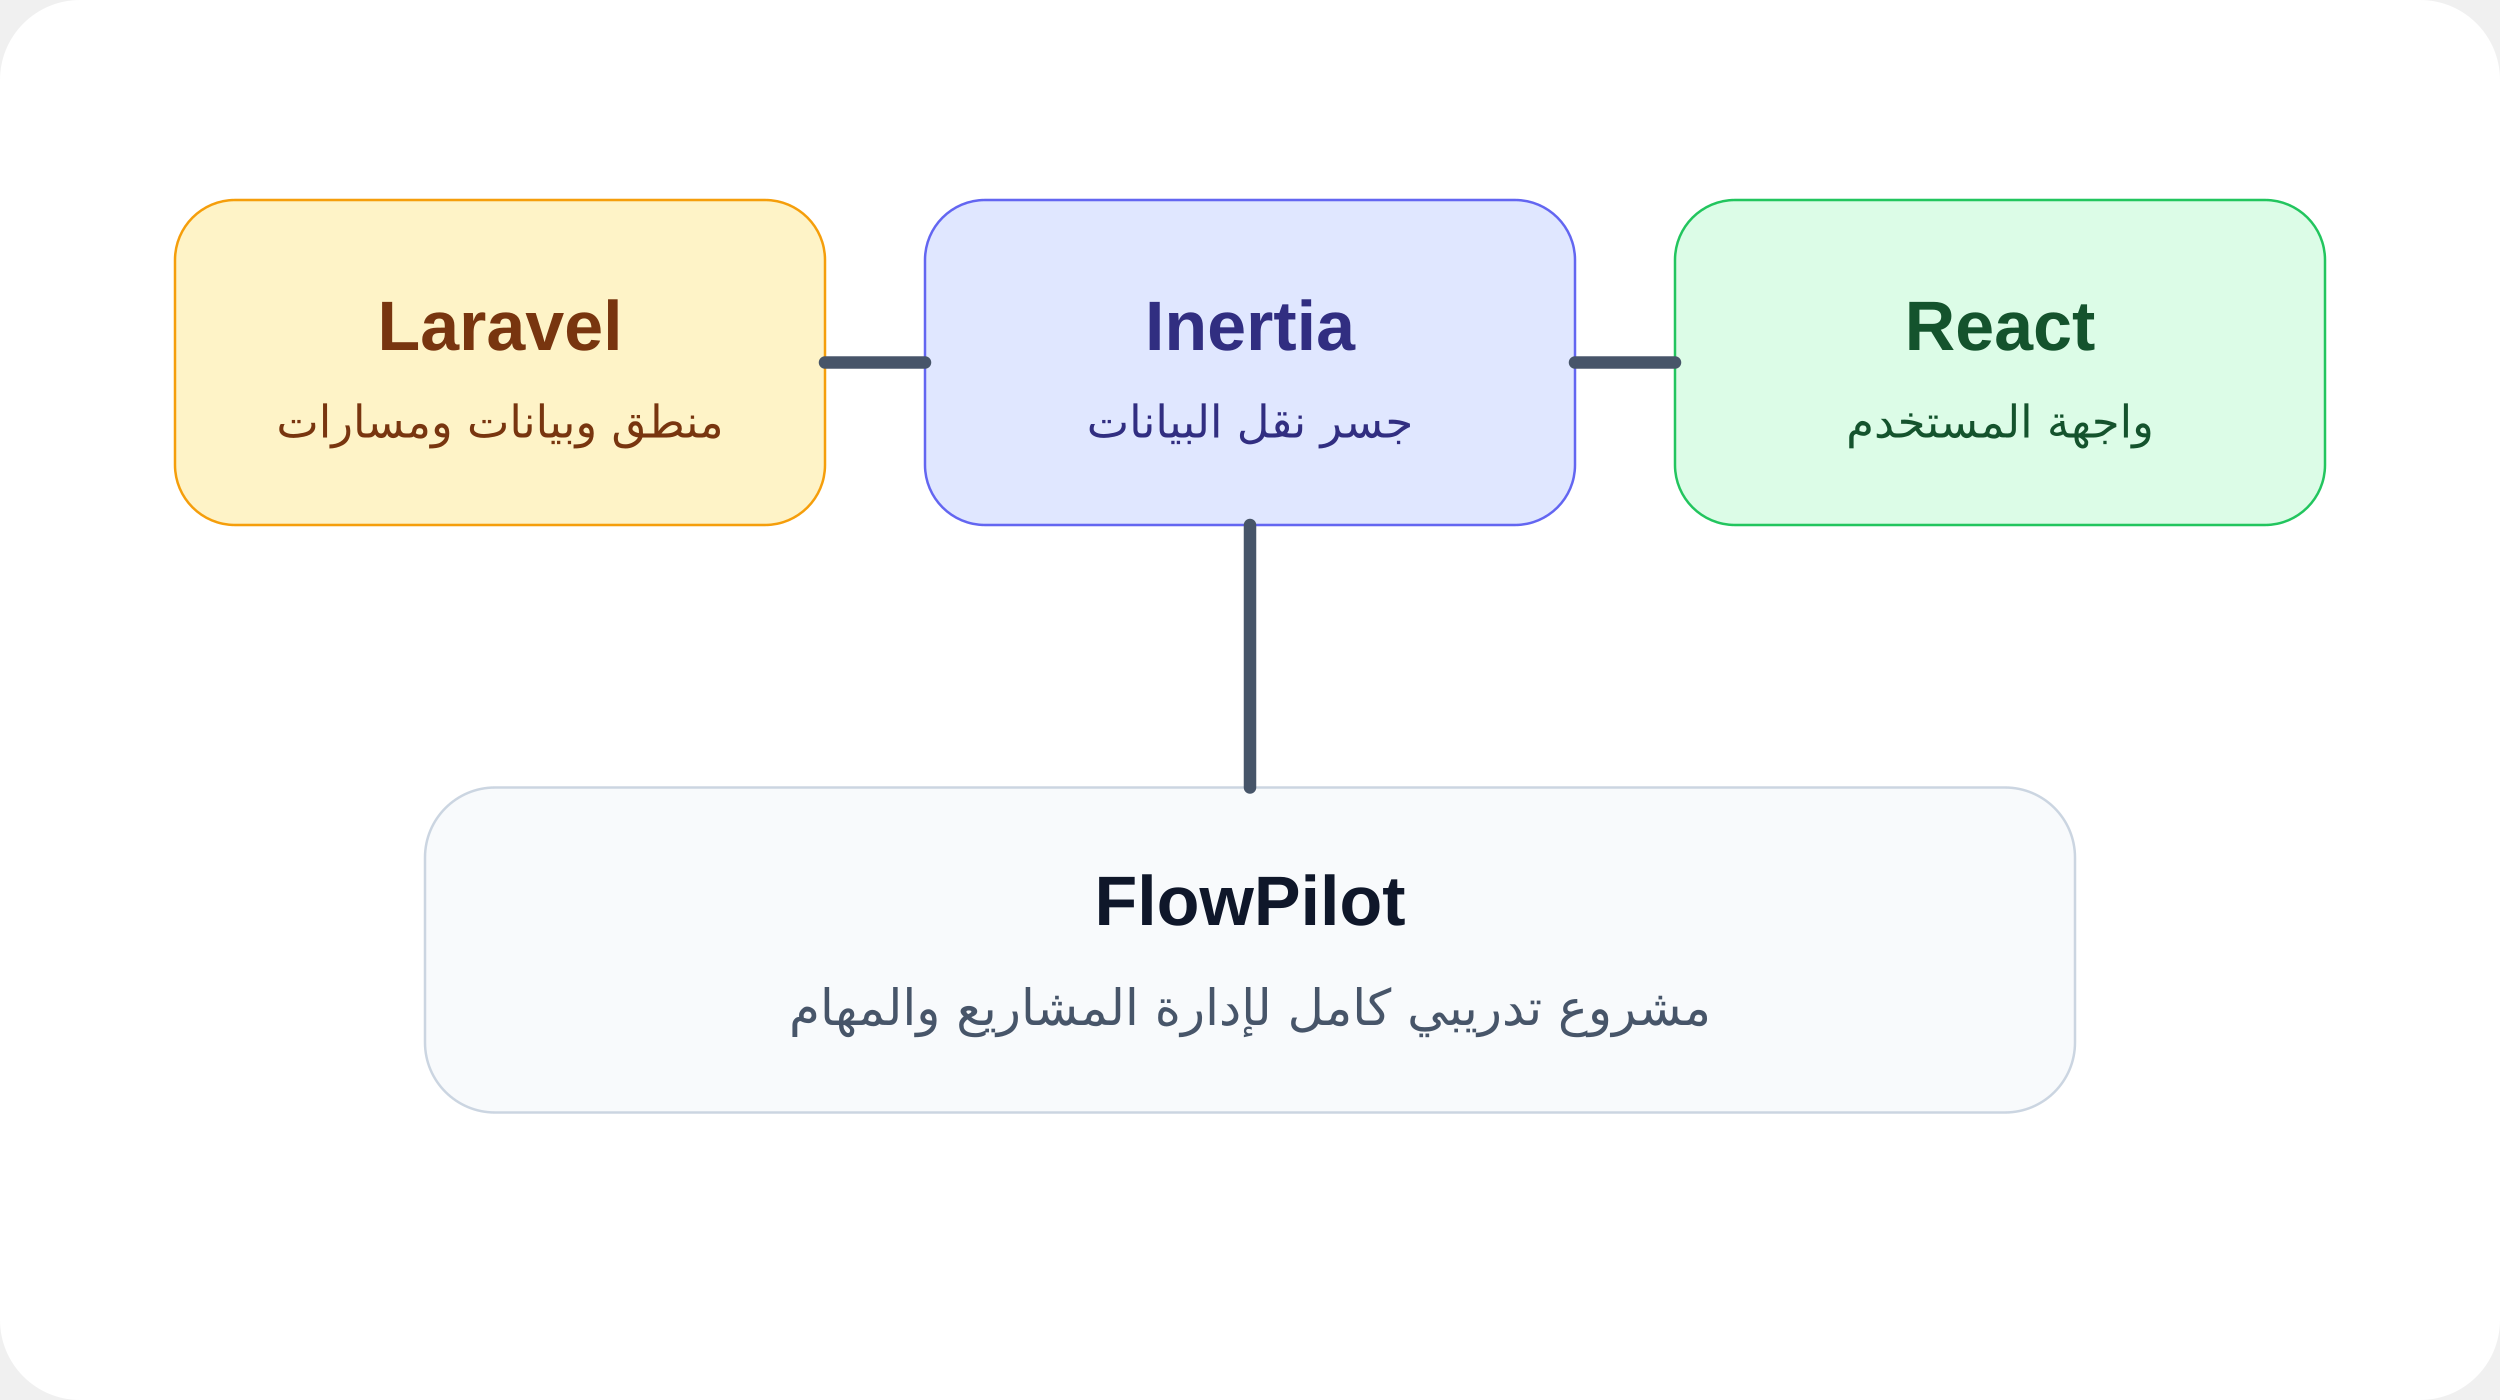
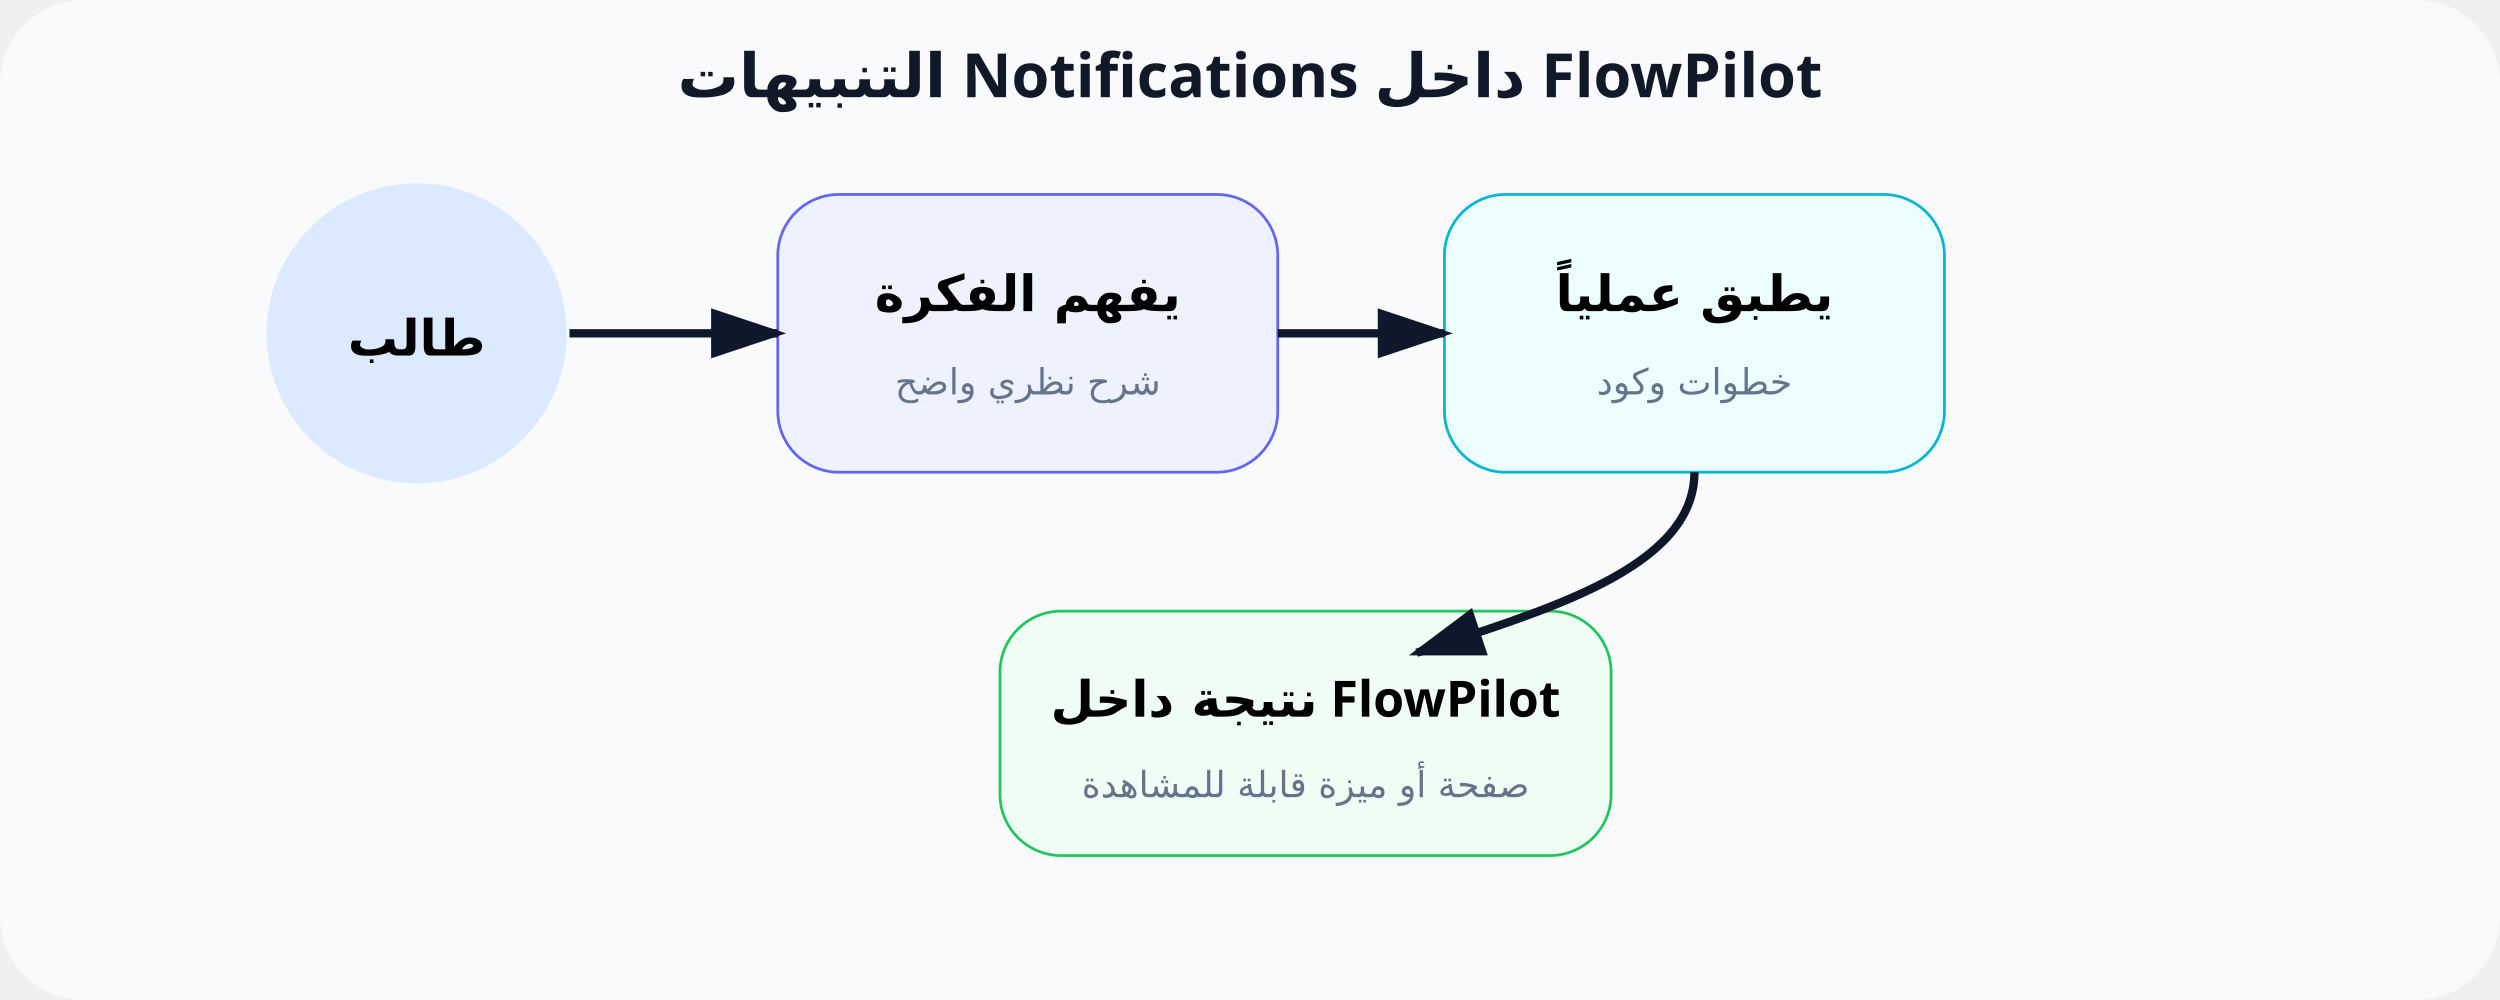
- <svg xmlns="http://www.w3.org/2000/svg" width="1000" height="560" viewBox="0 0 1000 560">
-   <rect width="1000" height="560" rx="32" fill="#ffffff" />
-   <rect x="70" y="80" width="260" height="130" rx="24" fill="#fef3c7" stroke="#f59e0b" />
-   <text x="200" y="140" text-anchor="middle" font-size="28" font-weight="900" fill="#78350f" font-family="Arial">Laravel</text>
-   <text x="200" y="175" text-anchor="middle" font-size="18" fill="#78350f" font-family="Arial">منطق وبيانات ومسارات</text>
-   <rect x="370" y="80" width="260" height="130" rx="24" fill="#e0e7ff" stroke="#6366f1" />
-   <text x="500" y="140" text-anchor="middle" font-size="28" font-weight="900" fill="#312e81" font-family="Arial">Inertia</text>
-   <text x="500" y="175" text-anchor="middle" font-size="18" fill="#312e81" font-family="Arial">جسر نقل البيانات</text>
-   <rect x="670" y="80" width="260" height="130" rx="24" fill="#dcfce7" stroke="#22c55e" />
-   <text x="800" y="140" text-anchor="middle" font-size="28" font-weight="900" fill="#14532d" font-family="Arial">React</text>
-   <text x="800" y="175" text-anchor="middle" font-size="18" fill="#14532d" font-family="Arial">واجهة المستخدم</text>
-   <path d="M330 145 H370 M630 145 H670" stroke="#475569" stroke-width="5" stroke-linecap="round" />
-   <rect x="170" y="315" width="660" height="130" rx="28" fill="#f8fafc" stroke="#cbd5e1" />
-   <text x="500" y="370" text-anchor="middle" font-size="28" font-weight="900" fill="#0f172a" font-family="Arial">FlowPilot</text>
-   <text x="500" y="410" text-anchor="middle" font-size="20" fill="#475569" font-family="Arial">مشروع تدريبي كامل لإدارة المشاريع والمهام</text>
-   <path d="M500 210 V315" stroke="#475569" stroke-width="5" stroke-linecap="round" />
+ <svg xmlns="http://www.w3.org/2000/svg" width="900" height="360" viewBox="0 0 900 360">
+   <rect width="900" height="360" rx="30" fill="#f8fafc" />
+   <circle cx="150" cy="120" r="54" fill="#dbeafe" />
+   <text x="150" y="128" text-anchor="middle" font-family="Tahoma" font-size="18" font-weight="700">طالب</text>
+   <rect x="280" y="70" width="180" height="100" rx="22" fill="#eef2ff" stroke="#6366f1" />
+   <text x="370" y="112" text-anchor="middle" font-family="Tahoma" font-size="18" font-weight="700">يفهم الفكرة</text>
+   <text x="370" y="142" text-anchor="middle" font-family="Tahoma" font-size="13" fill="#64748b">شرح نظري واضح</text>
+   <rect x="520" y="70" width="180" height="100" rx="22" fill="#ecfeff" stroke="#06b6d4" />
+   <text x="610" y="112" text-anchor="middle" font-family="Tahoma" font-size="18" font-weight="700">يطبق عملياً</text>
+   <text x="610" y="142" text-anchor="middle" font-family="Tahoma" font-size="13" fill="#64748b">خطوات وكود</text>
+   <rect x="360" y="220" width="220" height="88" rx="22" fill="#f0fdf4" stroke="#22c55e" />
+   <text x="470" y="258" text-anchor="middle" font-family="Tahoma" font-size="18" font-weight="700">نتيجة داخل FlowPilot</text>
+   <text x="470" y="287" text-anchor="middle" font-family="Tahoma" font-size="13" fill="#64748b">صفحة أو ميزة قابلة للمشاهدة</text>
+   <path d="M205 120 H280" stroke="#0f172a" stroke-width="3" marker-end="url(#a)" />
+   <path d="M460 120 H520" stroke="#0f172a" stroke-width="3" marker-end="url(#a)" />
+   <path d="M610 170 C610 205 555 220 510 235" stroke="#0f172a" stroke-width="3" fill="none" marker-end="url(#a)" />
+   <defs>
+     <marker id="a" markerWidth="10" markerHeight="10" refX="8" refY="3" orient="auto">
+       <path d="M0,0 L0,6 L9,3 z" fill="#0f172a" />
+     </marker>
+   </defs>
+   <text x="450" y="35" text-anchor="middle" font-family="Tahoma" font-size="22" font-weight="700" fill="#111827">التنبيهات Notifications داخل FlowPilot</text>
</svg>
